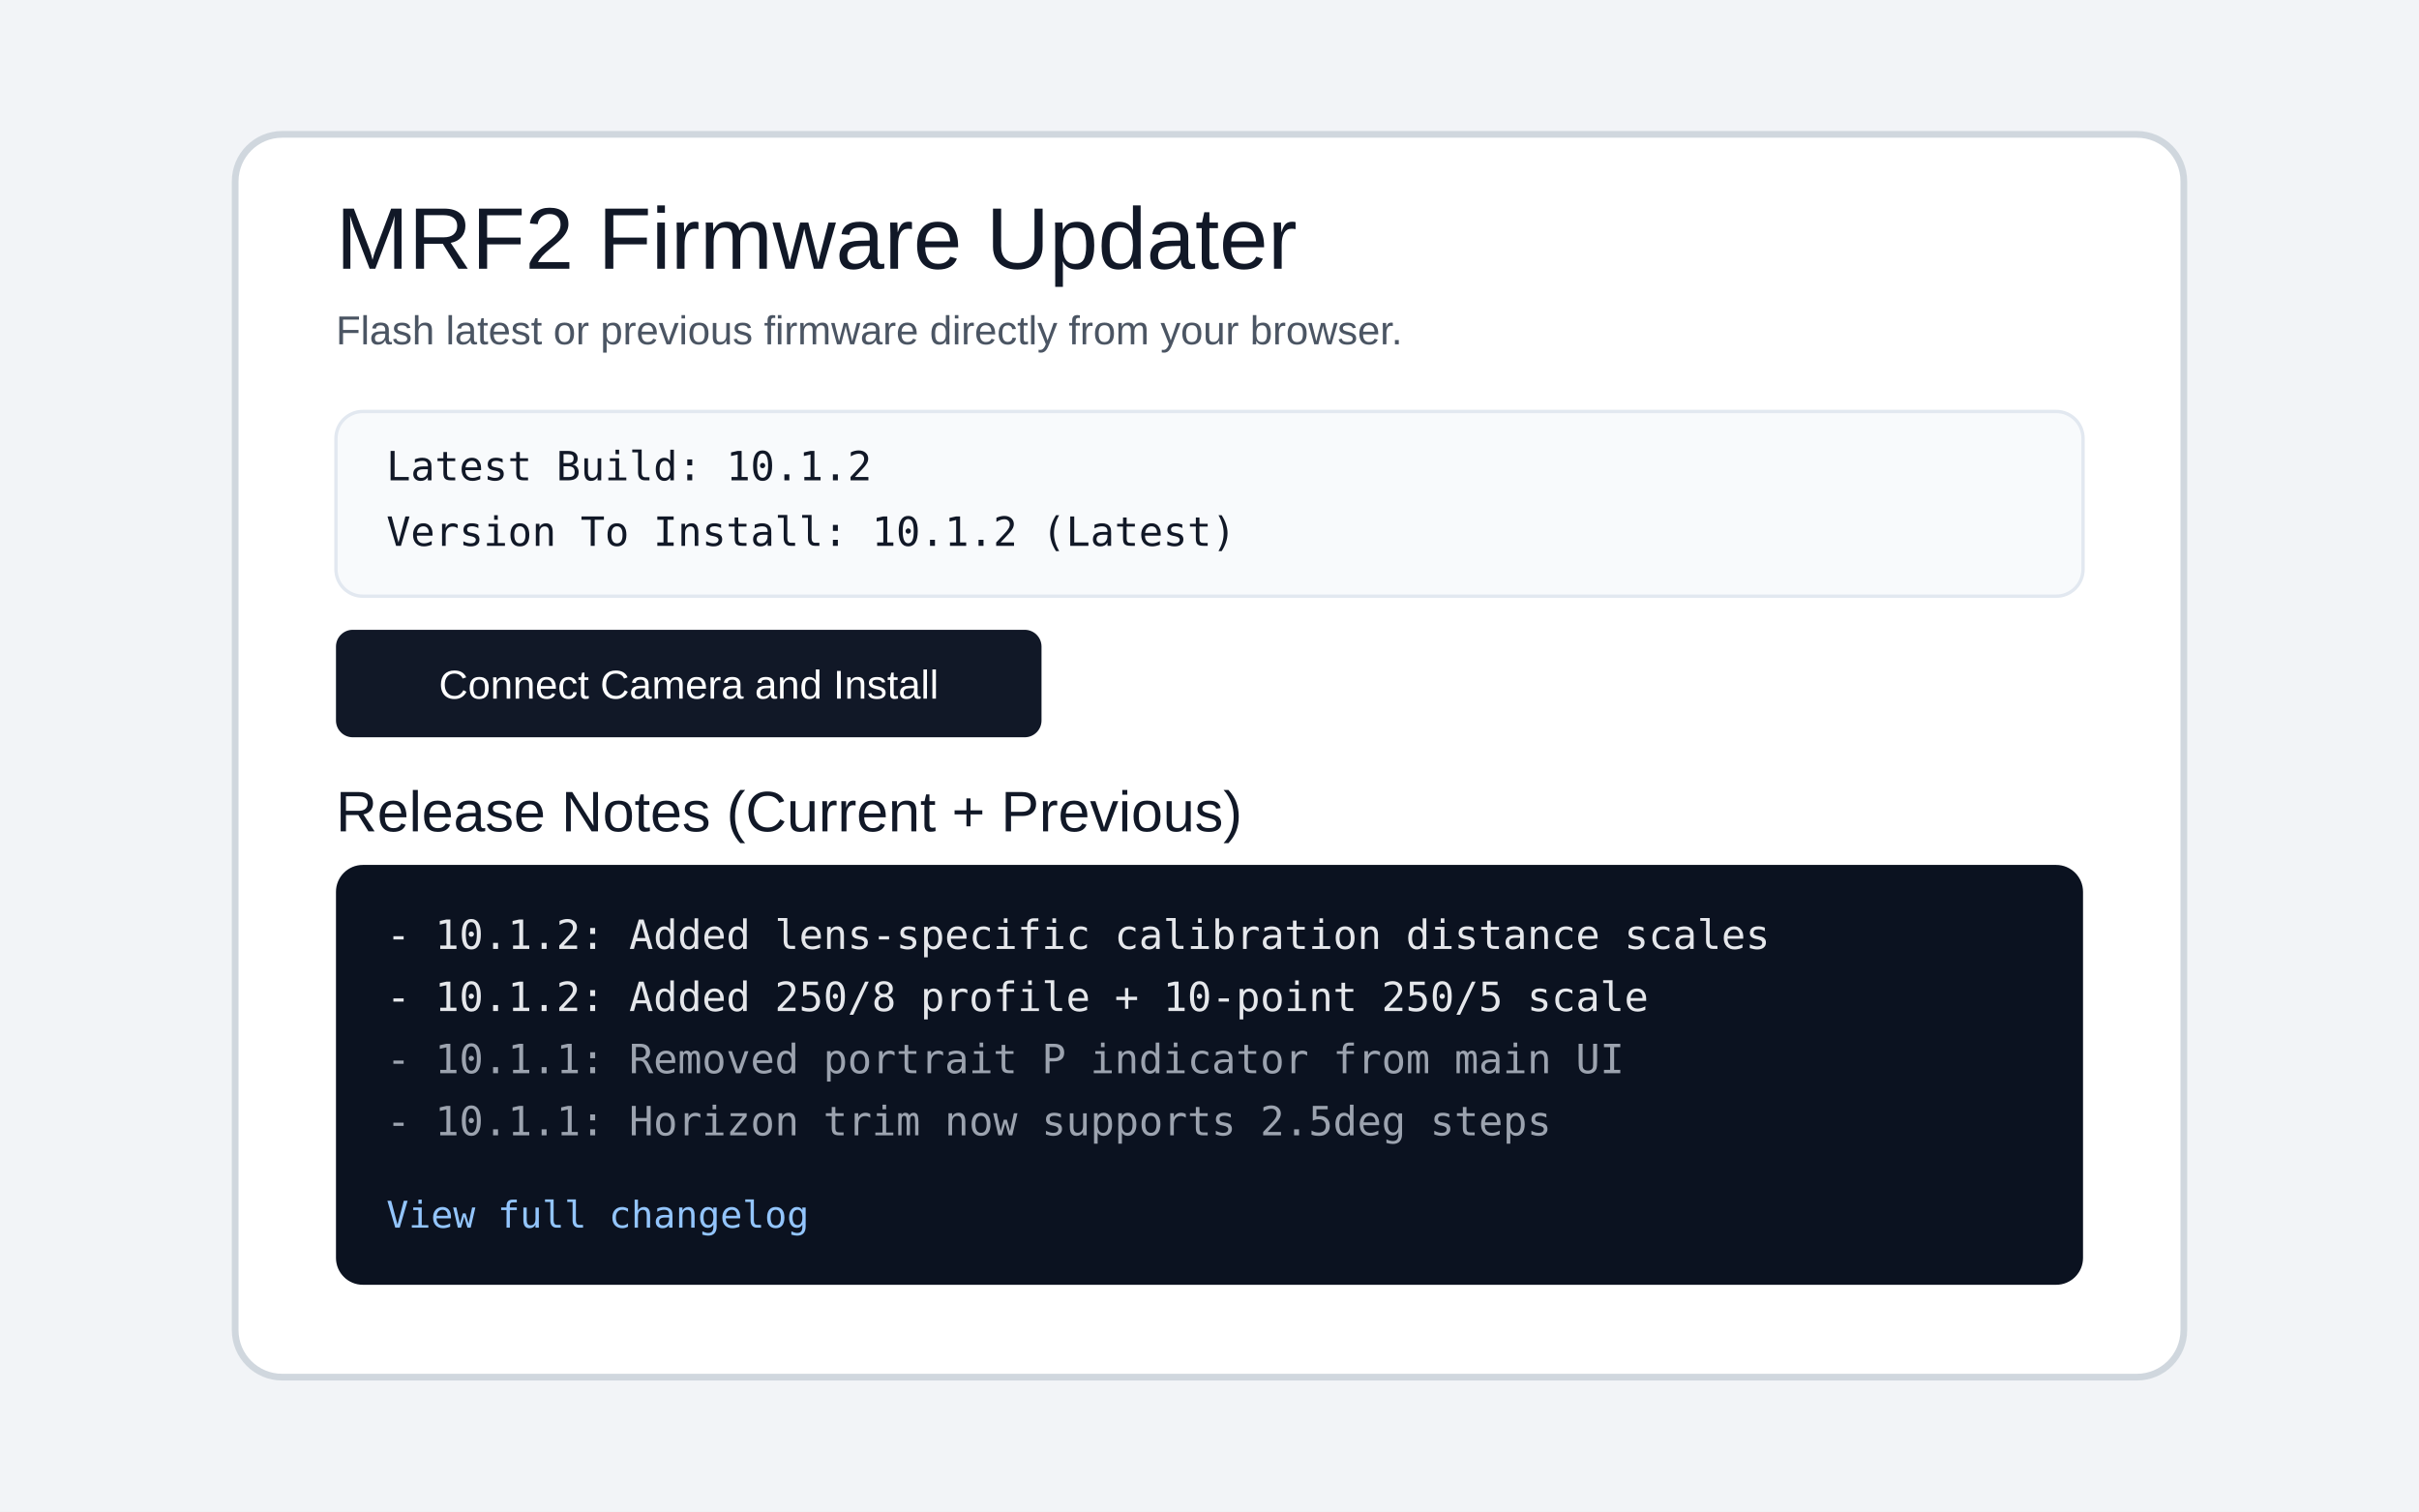
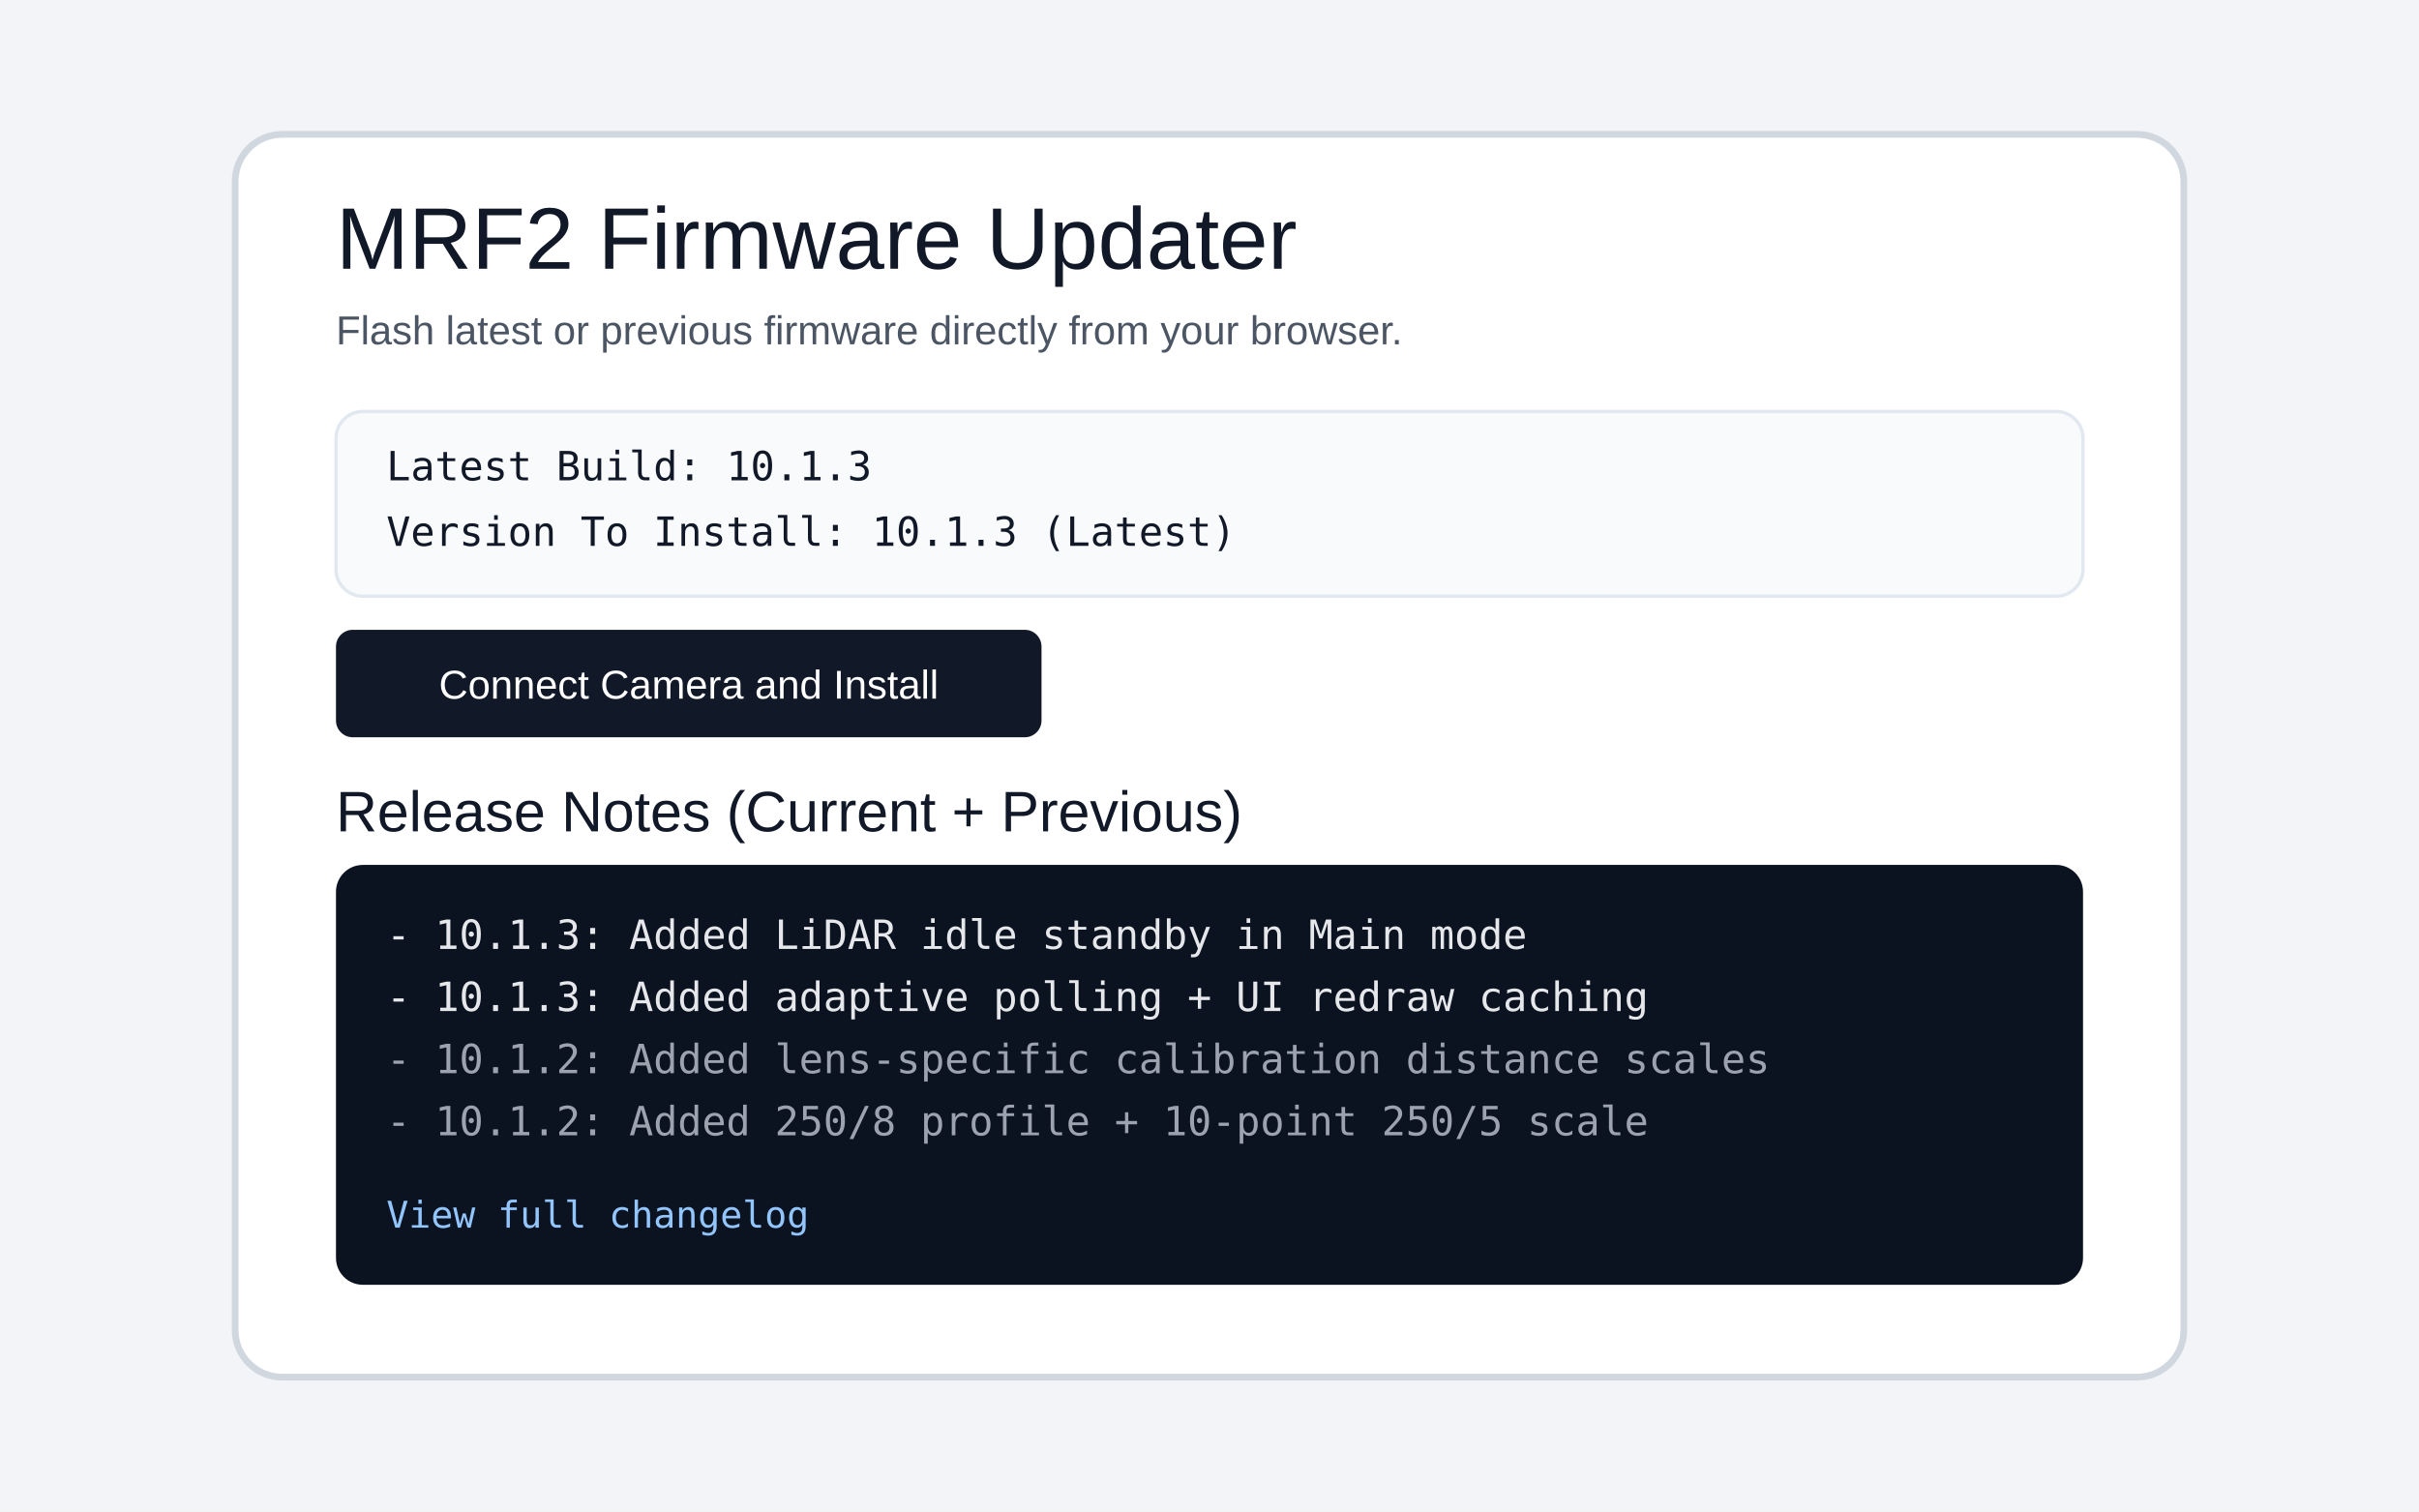
<svg xmlns="http://www.w3.org/2000/svg" width="1440" height="900" viewBox="0 0 1440 900">
  <rect x="0" y="0" width="1440" height="900" fill="#f2f4f7" />
  <rect x="140" y="80" width="1160" height="740" rx="28" fill="#ffffff" stroke="#d0d7de" stroke-width="4" />
  <text x="200" y="160" font-family="Space Grotesk, Arial, sans-serif" font-size="52" fill="#111827">
    MRF2 Firmware Updater
  </text>
  <text x="200" y="205" font-family="Space Grotesk, Arial, sans-serif" font-size="24" fill="#4b5563">
    Flash latest or previous firmware directly from your browser.
  </text>
  <rect x="200" y="245" width="1040" height="110" rx="16" fill="#f8fafc" stroke="#e2e8f0" stroke-width="2" />
  <text x="230" y="286" font-family="IBM Plex Mono, monospace" font-size="24" fill="#111827">
-     Latest Build: 10.1.2
+     Latest Build: 10.1.3
  </text>
  <text x="230" y="325" font-family="IBM Plex Mono, monospace" font-size="24" fill="#111827">
-     Version To Install: 10.1.2 (Latest)
+     Version To Install: 10.1.3 (Latest)
  </text>
  <rect x="200" y="375" width="420" height="64" rx="10" fill="#111827" />
  <text x="410" y="416" text-anchor="middle" font-family="Space Grotesk, Arial, sans-serif" font-size="24" fill="#ffffff">
    Connect Camera and Install
  </text>
  <text x="200" y="495" font-family="Space Grotesk, Arial, sans-serif" font-size="34" fill="#111827">
    Release Notes (Current + Previous)
  </text>
  <rect x="200" y="515" width="1040" height="250" rx="16" fill="#0b1220" />
  <text x="230" y="565" font-family="IBM Plex Mono, monospace" font-size="24" fill="#e5e7eb">
+     - 10.1.3: Added LiDAR idle standby in Main mode
+   </text>
+   <text x="230" y="602" font-family="IBM Plex Mono, monospace" font-size="24" fill="#e5e7eb">
+     - 10.1.3: Added adaptive polling + UI redraw caching
+   </text>
+   <text x="230" y="639" font-family="IBM Plex Mono, monospace" font-size="24" fill="#9ca3af">
    - 10.1.2: Added lens-specific calibration distance scales
  </text>
-   <text x="230" y="602" font-family="IBM Plex Mono, monospace" font-size="24" fill="#e5e7eb">
+   <text x="230" y="676" font-family="IBM Plex Mono, monospace" font-size="24" fill="#9ca3af">
    - 10.1.2: Added 250/8 profile + 10-point 250/5 scale
-   </text>
-   <text x="230" y="639" font-family="IBM Plex Mono, monospace" font-size="24" fill="#9ca3af">
-     - 10.1.1: Removed portrait P indicator from main UI
-   </text>
-   <text x="230" y="676" font-family="IBM Plex Mono, monospace" font-size="24" fill="#9ca3af">
-     - 10.1.1: Horizon trim now supports 2.5deg steps
  </text>
  <text x="230" y="731" font-family="IBM Plex Mono, monospace" font-size="22" fill="#93c5fd">
    View full changelog
  </text>
</svg>
